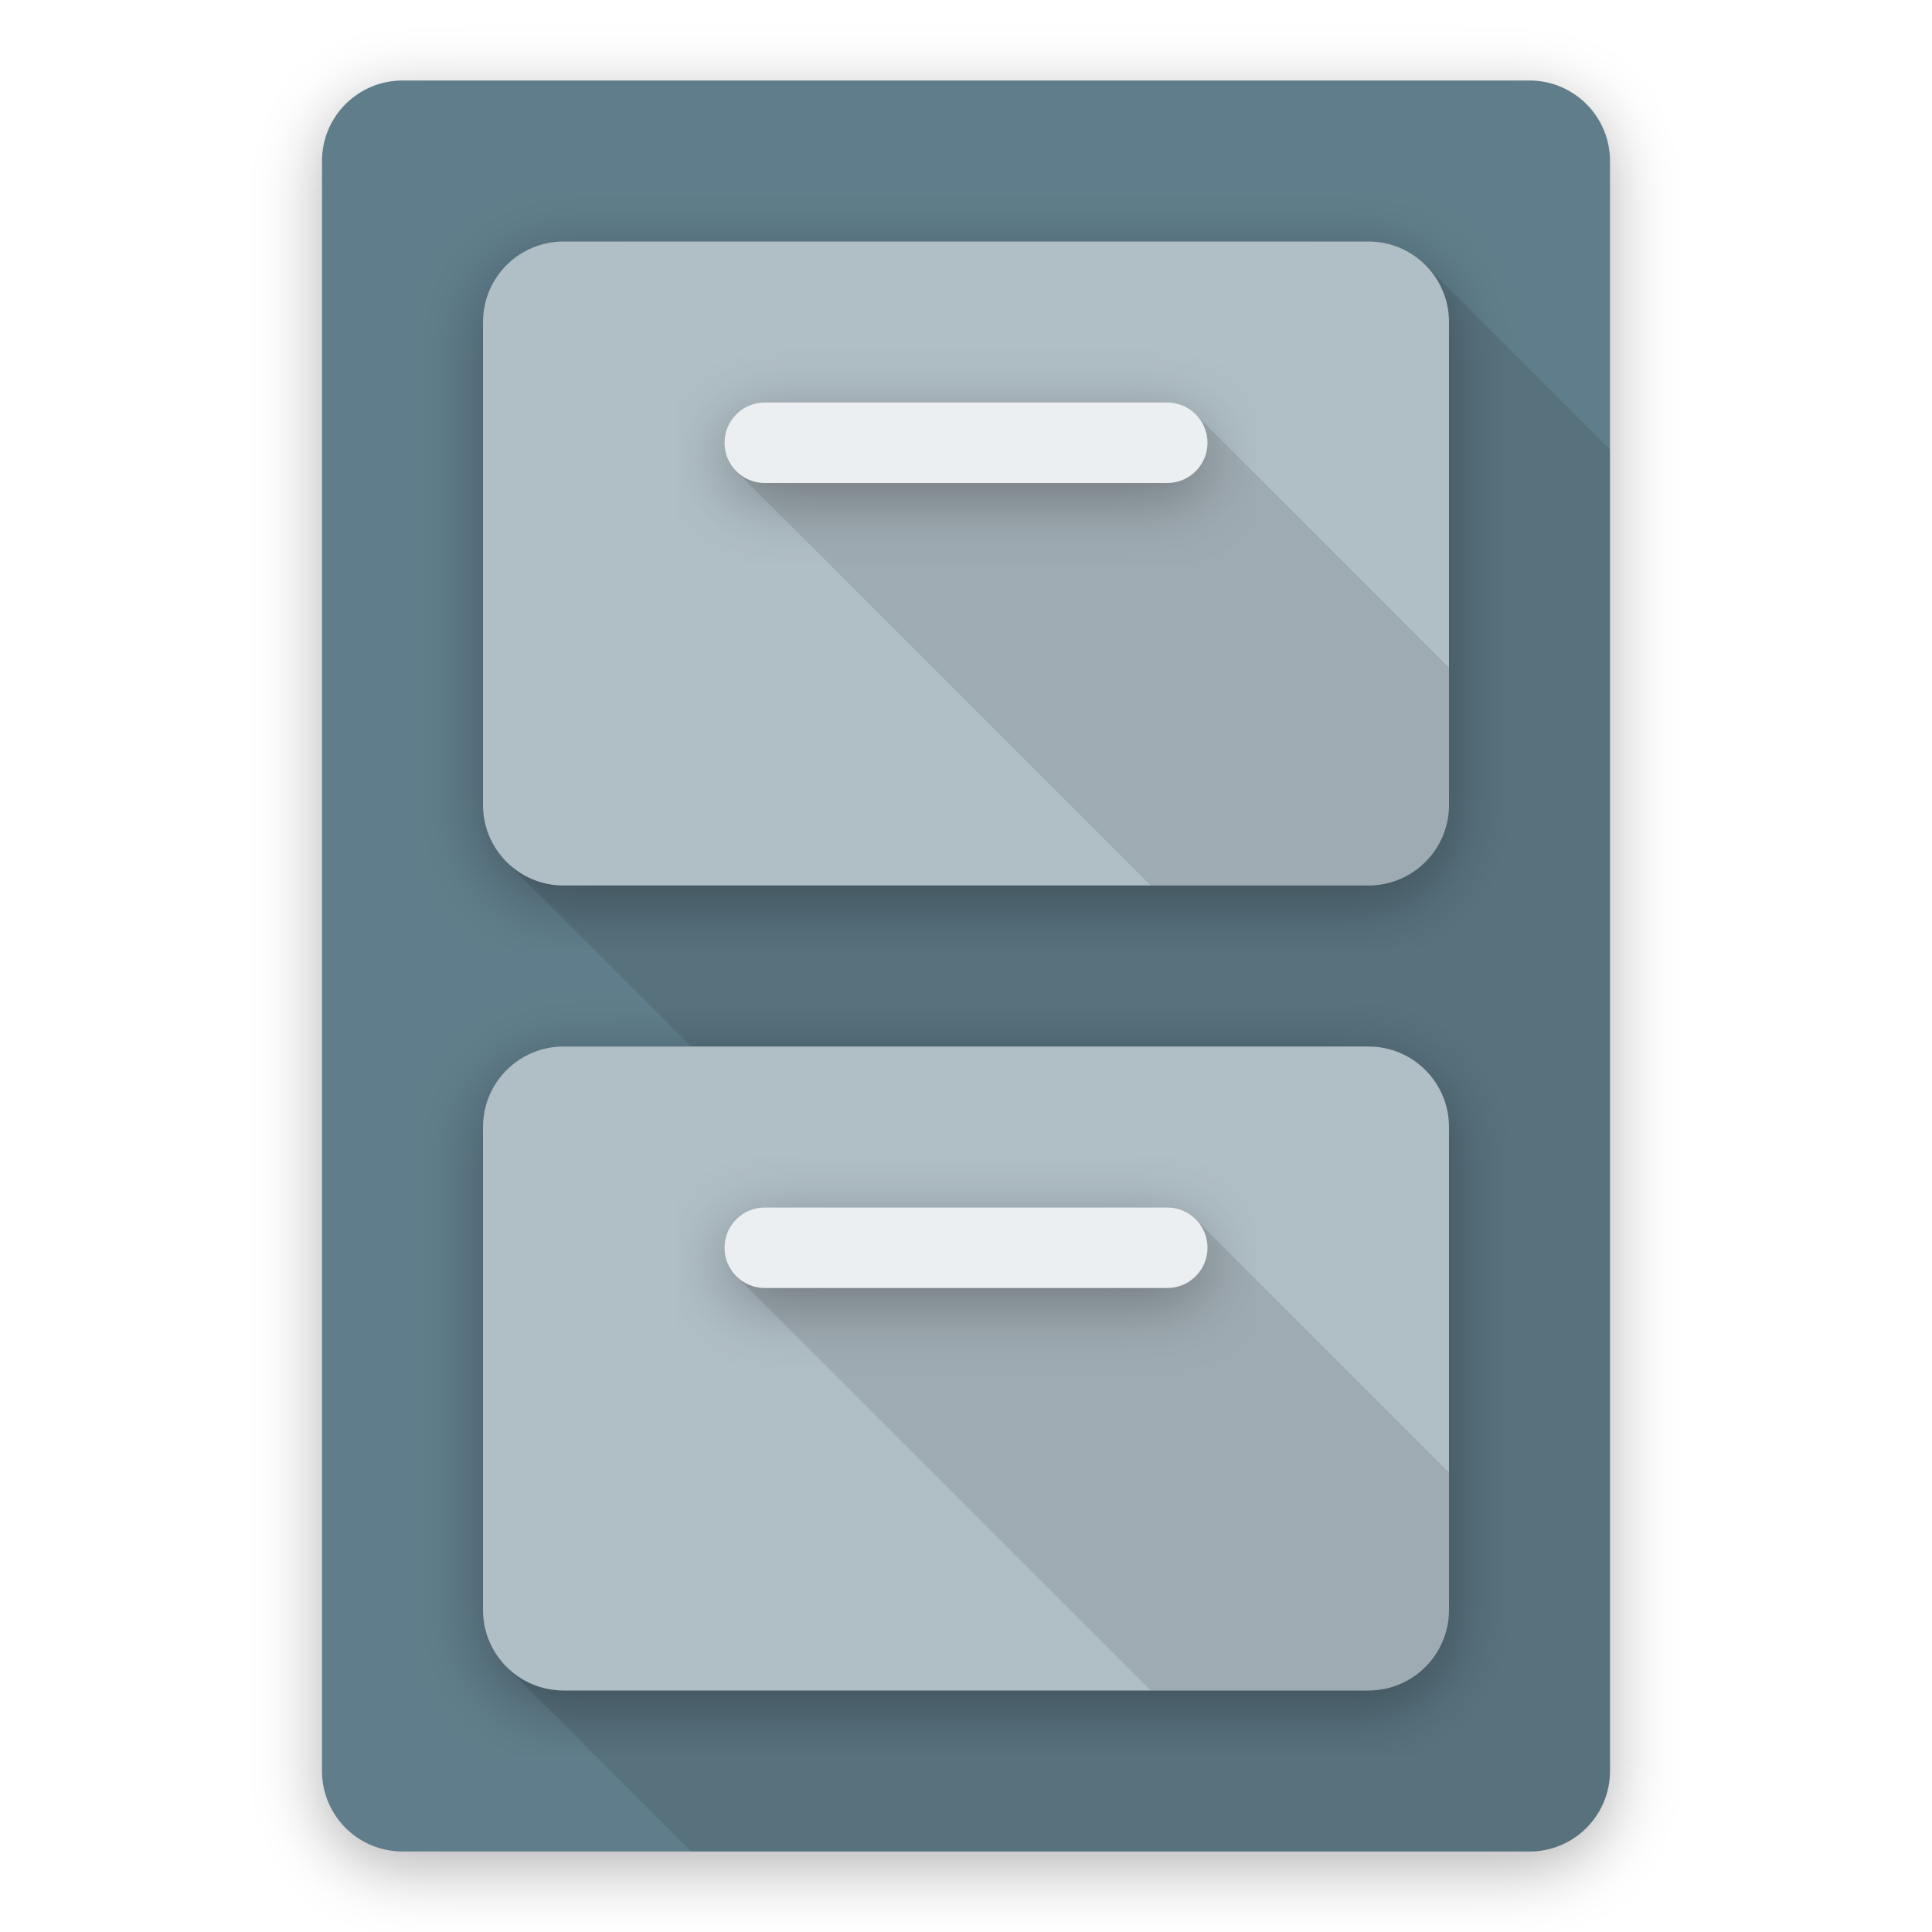
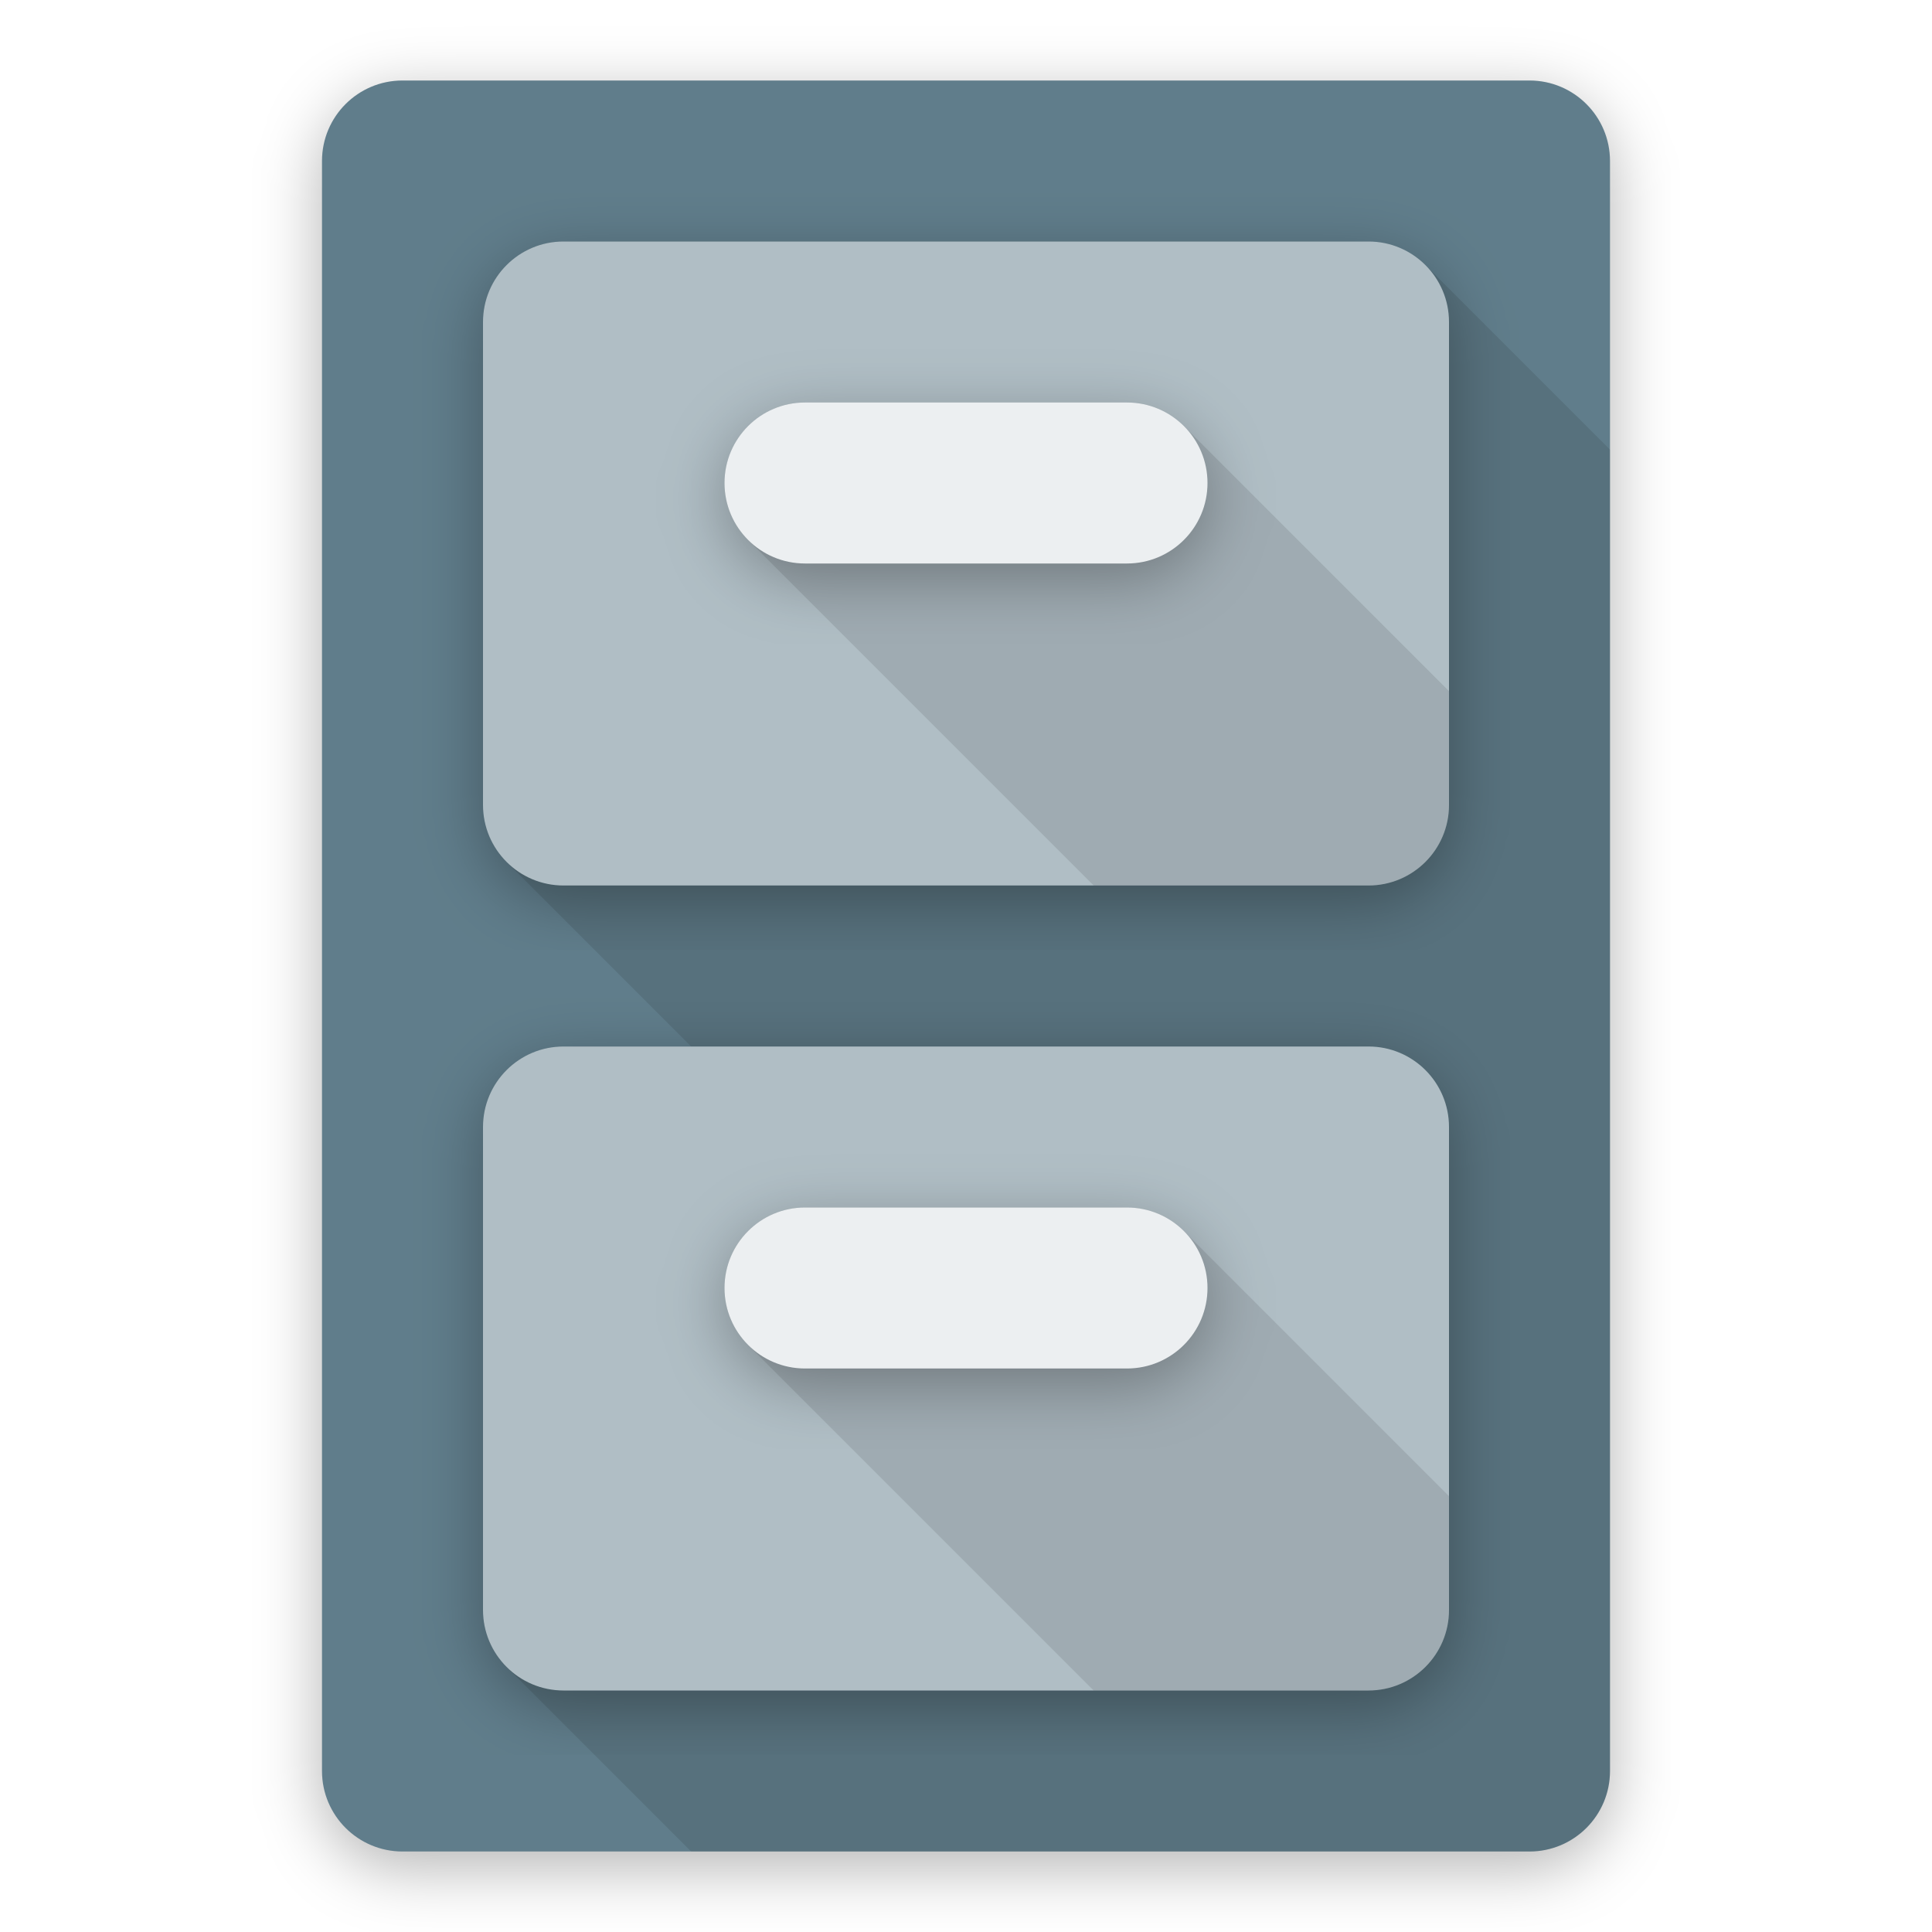
<svg xmlns="http://www.w3.org/2000/svg" width="48" height="48" id="svg4152" version="1.1" viewBox="0 0 48 48">
  <defs id="defs4154">
    <filter style="color-interpolation-filters:sRGB;" id="filter4798">
      <feFlood flood-opacity="0.298" flood-color="rgb(0,0,0)" result="flood" id="feFlood4800" />
      <feComposite in="flood" in2="SourceGraphic" operator="in" result="composite1" id="feComposite4802" />
      <feGaussianBlur in="composite1" stdDeviation="0.8" result="blur" id="feGaussianBlur4804" />
      <feOffset dx="0" dy="0.4" result="offset" id="feOffset4806" />
      <feComposite in="SourceGraphic" in2="offset" operator="over" result="composite2" id="feComposite4808" />
    </filter>
    <filter style="color-interpolation-filters:sRGB;" id="filter4827">
      <feFlood flood-opacity="0.298" flood-color="rgb(0,0,0)" result="flood" id="feFlood4829" />
      <feComposite in="flood" in2="SourceGraphic" operator="in" result="composite1" id="feComposite4831" />
      <feGaussianBlur in="composite1" stdDeviation="0.8" result="blur" id="feGaussianBlur4833" />
      <feOffset dx="0" dy="0.4" result="offset" id="feOffset4835" />
      <feComposite in="SourceGraphic" in2="offset" operator="over" result="composite2" id="feComposite4837" />
    </filter>
    <filter style="color-interpolation-filters:sRGB;" id="filter4869">
      <feFlood flood-opacity="0.298" flood-color="rgb(0,0,0)" result="flood" id="feFlood4871" />
      <feComposite in="flood" in2="SourceGraphic" operator="in" result="composite1" id="feComposite4873" />
      <feGaussianBlur in="composite1" stdDeviation="0.8" result="blur" id="feGaussianBlur4875" />
      <feOffset dx="0" dy="0.4" result="offset" id="feOffset4877" />
      <feComposite in="SourceGraphic" in2="offset" operator="over" result="composite2" id="feComposite4879" />
    </filter>
    <filter style="color-interpolation-filters:sRGB;" id="filter4967" y="-1" height="3">
      <feFlood flood-opacity="0.298" flood-color="rgb(0,0,0)" result="flood" id="feFlood4969" />
      <feComposite in="flood" in2="SourceGraphic" operator="in" result="composite1" id="feComposite4971" />
      <feGaussianBlur in="composite1" stdDeviation="0.8" result="blur" id="feGaussianBlur4973" />
      <feOffset dx="0" dy="0.4" result="offset" id="feOffset4975" />
      <feComposite in="SourceGraphic" in2="offset" operator="over" result="composite2" id="feComposite4977" />
    </filter>
    <filter style="color-interpolation-filters:sRGB" id="filter4967-7" y="-1" height="3">
      <feFlood flood-opacity="0.298" flood-color="rgb(0,0,0)" result="flood" id="feFlood4969-5" />
      <feComposite in="flood" in2="SourceGraphic" operator="in" result="composite1" id="feComposite4971-3" />
      <feGaussianBlur in="composite1" stdDeviation="0.8" result="blur" id="feGaussianBlur4973-5" />
      <feOffset dx="0" dy="0.4" result="offset" id="feOffset4975-6" />
      <feComposite in="SourceGraphic" in2="offset" operator="over" result="composite2" id="feComposite4977-2" />
    </filter>
    <filter style="color-interpolation-filters:sRGB" id="filter4798-1">
      <feFlood flood-opacity="0.298" flood-color="rgb(0,0,0)" result="flood" id="feFlood4800-2" />
      <feComposite in="flood" in2="SourceGraphic" operator="in" result="composite1" id="feComposite4802-7" />
      <feGaussianBlur in="composite1" stdDeviation="0.8" result="blur" id="feGaussianBlur4804-0" />
      <feOffset dx="0" dy="0.4" result="offset" id="feOffset4806-9" />
      <feComposite in="SourceGraphic" in2="offset" operator="over" result="composite2" id="feComposite4808-3" />
    </filter>
    <clipPath clipPathUnits="userSpaceOnUse" id="clipPath5049">
      <rect style="color:#000000;clip-rule:nonzero;display:inline;overflow:visible;visibility:visible;opacity:1;isolation:auto;mix-blend-mode:normal;color-interpolation:sRGB;color-interpolation-filters:linearRGB;solid-color:#000000;solid-opacity:1;fill:none;fill-opacity:1;fill-rule:evenodd;stroke:#000000;stroke-width:0.1;stroke-linecap:round;stroke-linejoin:round;stroke-miterlimit:4;stroke-dasharray:none;stroke-dashoffset:0;stroke-opacity:1;color-rendering:auto;image-rendering:auto;shape-rendering:auto;text-rendering:auto;enable-background:accumulate" id="rect5051" width="32" height="44" x="8" y="-30" ry="2" rx="2" />
    </clipPath>
    <filter style="color-interpolation-filters:sRGB" id="filter4869-0">
      <feFlood flood-opacity="0.298" flood-color="rgb(0,0,0)" result="flood" id="feFlood4871-6" />
      <feComposite in="flood" in2="SourceGraphic" operator="in" result="composite1" id="feComposite4873-2" />
      <feGaussianBlur in="composite1" stdDeviation="0.8" result="blur" id="feGaussianBlur4875-6" />
      <feOffset dx="0" dy="0.4" result="offset" id="feOffset4877-1" />
      <feComposite in="SourceGraphic" in2="offset" operator="over" result="composite2" id="feComposite4879-8" />
    </filter>
    <clipPath clipPathUnits="userSpaceOnUse" id="clipPath5088">
      <rect style="color:#000000;clip-rule:nonzero;display:inline;overflow:visible;visibility:visible;opacity:1;isolation:auto;mix-blend-mode:normal;color-interpolation:sRGB;color-interpolation-filters:linearRGB;solid-color:#000000;solid-opacity:1;fill:none;fill-opacity:1;fill-rule:evenodd;stroke:#000000;stroke-width:0.1;stroke-linecap:round;stroke-linejoin:round;stroke-miterlimit:4;stroke-dasharray:none;stroke-dashoffset:0;stroke-opacity:1;color-rendering:auto;image-rendering:auto;shape-rendering:auto;text-rendering:auto;enable-background:accumulate" id="rect5090" width="24" height="16" x="12" y="-26" rx="2" ry="2" />
    </clipPath>
    <clipPath clipPathUnits="userSpaceOnUse" id="clipPath5088-9">
      <rect style="color:#000000;clip-rule:nonzero;display:inline;overflow:visible;visibility:visible;opacity:1;isolation:auto;mix-blend-mode:normal;color-interpolation:sRGB;color-interpolation-filters:linearRGB;solid-color:#000000;solid-opacity:1;fill:none;fill-opacity:1;fill-rule:evenodd;stroke:#000000;stroke-width:0.1;stroke-linecap:round;stroke-linejoin:round;stroke-miterlimit:4;stroke-dasharray:none;stroke-dashoffset:0;stroke-opacity:1;color-rendering:auto;image-rendering:auto;shape-rendering:auto;text-rendering:auto;enable-background:accumulate" id="rect5090-2" width="24" height="16" x="12" y="-26" rx="2" ry="2" />
    </clipPath>
+     <filter style="color-interpolation-filters:sRGB;" id="filter4218" y="-0.5" height="2" x="-0.2" width="1.4">
+       <feFlood flood-opacity="0.298" flood-color="rgb(0,0,0)" result="flood" id="feFlood4220" />
+       <feComposite in="flood" in2="SourceGraphic" operator="in" result="composite1" id="feComposite4222" />
+       <feGaussianBlur in="composite1" stdDeviation="0.8" result="blur" id="feGaussianBlur4224" />
+       <feOffset dx="0" dy="0.4" result="offset" id="feOffset4226" />
+       <feComposite in="SourceGraphic" in2="offset" operator="over" result="composite2" id="feComposite4228" />
+     </filter>
+     <filter style="color-interpolation-filters:sRGB" id="filter4869-3">
+       <feFlood flood-opacity="0.298" flood-color="rgb(0,0,0)" result="flood" id="feFlood4871-67" />
+       <feComposite in="flood" in2="SourceGraphic" operator="in" result="composite1" id="feComposite4873-5" />
+       <feGaussianBlur in="composite1" stdDeviation="0.8" result="blur" id="feGaussianBlur4875-3" />
+       <feOffset dx="0" dy="0.4" result="offset" id="feOffset4877-5" />
+       <feComposite in="SourceGraphic" in2="offset" operator="over" result="composite2" id="feComposite4879-6" />
+     </filter>
+     <clipPath clipPathUnits="userSpaceOnUse" id="clipPath4269">
+       <rect style="color:#000000;clip-rule:nonzero;display:inline;overflow:visible;visibility:visible;opacity:1;isolation:auto;mix-blend-mode:normal;color-interpolation:sRGB;color-interpolation-filters:linearRGB;solid-color:#000000;solid-opacity:1;fill:#b0bec5;fill-opacity:1;fill-rule:evenodd;stroke:none;stroke-width:2;stroke-linecap:round;stroke-linejoin:round;stroke-miterlimit:4;stroke-dasharray:none;stroke-dashoffset:0;stroke-opacity:1;color-rendering:auto;image-rendering:auto;shape-rendering:auto;text-rendering:auto;enable-background:accumulate" id="rect4271" width="24" height="16" x="12" y="-26" rx="2" ry="2" />
+     </clipPath>
+     <clipPath clipPathUnits="userSpaceOnUse" id="clipPath4269-9">
+       <rect style="color:#000000;clip-rule:nonzero;display:inline;overflow:visible;visibility:visible;opacity:1;isolation:auto;mix-blend-mode:normal;color-interpolation:sRGB;color-interpolation-filters:linearRGB;solid-color:#000000;solid-opacity:1;fill:#b0bec5;fill-opacity:1;fill-rule:evenodd;stroke:none;stroke-width:2;stroke-linecap:round;stroke-linejoin:round;stroke-miterlimit:4;stroke-dasharray:none;stroke-dashoffset:0;stroke-opacity:1;color-rendering:auto;image-rendering:auto;shape-rendering:auto;text-rendering:auto;enable-background:accumulate" id="rect4271-1" width="24" height="16" x="12" y="-26" rx="2" ry="2" />
+     </clipPath>
+     <filter style="color-interpolation-filters:sRGB" id="filter4218-2" y="-0.5" height="2" x="-0.2" width="1.4">
+       <feFlood flood-opacity="0.298" flood-color="rgb(0,0,0)" result="flood" id="feFlood4220-7" />
+       <feComposite in="flood" in2="SourceGraphic" operator="in" result="composite1" id="feComposite4222-0" />
+       <feGaussianBlur in="composite1" stdDeviation="0.8" result="blur" id="feGaussianBlur4224-9" />
+       <feOffset dx="0" dy="0.4" result="offset" id="feOffset4226-3" />
+       <feComposite in="SourceGraphic" in2="offset" operator="over" result="composite2" id="feComposite4228-6" />
+     </filter>
  </defs>
  <g id="layer1" transform="translate(0,32)">
    <rect style="color:#000000;clip-rule:nonzero;display:inline;overflow:visible;visibility:visible;opacity:1;isolation:auto;mix-blend-mode:normal;color-interpolation:sRGB;color-interpolation-filters:linearRGB;solid-color:#000000;solid-opacity:1;fill:#607d8b;fill-opacity:1;fill-rule:evenodd;stroke:none;stroke-width:0.1;stroke-linecap:round;stroke-linejoin:round;stroke-miterlimit:4;stroke-dasharray:none;stroke-dashoffset:0;stroke-opacity:1;color-rendering:auto;image-rendering:auto;shape-rendering:auto;text-rendering:auto;enable-background:accumulate;filter:url(#filter4798)" id="rect4142-6-3" width="32" height="44" x="8" y="-30" ry="2" rx="2" />
    <path style="fill:#000000;fill-rule:evenodd;stroke:#000000;stroke-width:4;stroke-linecap:round;stroke-linejoin:round;stroke-opacity:1;fill-opacity:1;stroke-miterlimit:4;stroke-dasharray:none;opacity:0.1" d="m 14,-24 20,0 8,8 0,32 -20,0 -8,-8 0,-12 8,0 -8,-8 z" id="path5014" clip-path="url(#clipPath5049)" />
    <rect style="color:#000000;clip-rule:nonzero;display:inline;overflow:visible;visibility:visible;opacity:1;isolation:auto;mix-blend-mode:normal;color-interpolation:sRGB;color-interpolation-filters:linearRGB;solid-color:#000000;solid-opacity:1;fill:#b0bec5;fill-opacity:1;fill-rule:evenodd;stroke:none;stroke-width:2;stroke-linecap:round;stroke-linejoin:round;stroke-miterlimit:4;stroke-dasharray:none;stroke-dashoffset:0;stroke-opacity:1;color-rendering:auto;image-rendering:auto;shape-rendering:auto;text-rendering:auto;enable-background:accumulate;filter:url(#filter4869)" id="rect4781" width="24" height="16" x="12" y="-26" rx="2" ry="2" />
-     <path style="fill:#000000;fill-rule:evenodd;stroke:#000000;stroke-width:2;stroke-linecap:round;stroke-linejoin:round;stroke-opacity:1;stroke-miterlimit:4;stroke-dasharray:none;opacity:0.1;fill-opacity:1" d="m 19,-21 10,0 8,8 0,4 -6,0 z" id="path5053" clip-path="url(#clipPath5088)" />
    <rect style="color:#000000;clip-rule:nonzero;display:inline;overflow:visible;visibility:visible;opacity:1;isolation:auto;mix-blend-mode:normal;color-interpolation:sRGB;color-interpolation-filters:linearRGB;solid-color:#000000;solid-opacity:1;fill:#b0bec5;fill-opacity:1;fill-rule:evenodd;stroke:none;stroke-width:2;stroke-linecap:round;stroke-linejoin:round;stroke-miterlimit:4;stroke-dasharray:none;stroke-dashoffset:0;stroke-opacity:1;color-rendering:auto;image-rendering:auto;shape-rendering:auto;text-rendering:auto;enable-background:accumulate;filter:url(#filter4827)" id="rect4781-3" width="24" height="16" x="12" y="-6" rx="2" ry="2" />
-     <path style="color:#000000;font-style:normal;font-variant:normal;font-weight:normal;font-stretch:normal;font-size:medium;line-height:normal;font-family:sans-serif;text-indent:0;text-align:start;text-decoration:none;text-decoration-line:none;text-decoration-style:solid;text-decoration-color:#000000;letter-spacing:normal;word-spacing:normal;text-transform:none;direction:ltr;block-progression:tb;writing-mode:lr-tb;baseline-shift:baseline;text-anchor:start;white-space:normal;clip-rule:nonzero;display:inline;overflow:visible;visibility:visible;opacity:1;isolation:auto;mix-blend-mode:normal;color-interpolation:sRGB;color-interpolation-filters:linearRGB;solid-color:#000000;solid-opacity:1;fill:#eceff1;fill-opacity:1;fill-rule:evenodd;stroke:none;stroke-width:2;stroke-linecap:round;stroke-linejoin:round;stroke-miterlimit:4;stroke-dasharray:none;stroke-dashoffset:0;stroke-opacity:1;color-rendering:auto;image-rendering:auto;shape-rendering:auto;text-rendering:auto;enable-background:accumulate;filter:url(#filter4967)" d="m 19,-22 a 1,1 0 1 0 0,2 l 10,0 a 1,1 0 1 0 0,-2 l -10,0 z" id="path4810" />
-     <path transform="translate(-4e-7,20)" style="opacity:0.1;fill:#000000;fill-opacity:1;fill-rule:evenodd;stroke:#000000;stroke-width:2;stroke-linecap:round;stroke-linejoin:round;stroke-miterlimit:4;stroke-dasharray:none;stroke-opacity:1" d="m 19,-21 10,0 8,8 0,4 -6,0 z" id="path5053-0" clip-path="url(#clipPath5088-9)" />
-     <path style="color:#000000;font-style:normal;font-variant:normal;font-weight:normal;font-stretch:normal;font-size:medium;line-height:normal;font-family:sans-serif;text-indent:0;text-align:start;text-decoration:none;text-decoration-line:none;text-decoration-style:solid;text-decoration-color:#000000;letter-spacing:normal;word-spacing:normal;text-transform:none;direction:ltr;block-progression:tb;writing-mode:lr-tb;baseline-shift:baseline;text-anchor:start;white-space:normal;clip-rule:nonzero;display:inline;overflow:visible;visibility:visible;opacity:1;isolation:auto;mix-blend-mode:normal;color-interpolation:sRGB;color-interpolation-filters:linearRGB;solid-color:#000000;solid-opacity:1;fill:#eceff1;fill-opacity:1;fill-rule:evenodd;stroke:none;stroke-width:2;stroke-linecap:round;stroke-linejoin:round;stroke-miterlimit:4;stroke-dasharray:none;stroke-dashoffset:0;stroke-opacity:1;filter:url(#filter4967-7);color-rendering:auto;image-rendering:auto;shape-rendering:auto;text-rendering:auto;enable-background:accumulate" d="m 19,-2 a 1,1 0 1 0 0,2 l 10,0 a 1,1 0 1 0 0,-2 l -10,0 z" id="path4810-9" />
+     <path style="fill:#000000;fill-rule:evenodd;stroke:#000000;stroke-width:4;stroke-linecap:round;stroke-linejoin:round;stroke-opacity:1;fill-opacity:1;stroke-miterlimit:4;stroke-dasharray:none;opacity:0.1" d="m 20,-20 8,0 10,10 0,2 -6,0 z" id="path4230" clip-path="url(#clipPath4269)" />
+     <path style="color:#000000;font-style:normal;font-variant:normal;font-weight:normal;font-stretch:normal;font-size:medium;line-height:normal;font-family:sans-serif;text-indent:0;text-align:start;text-decoration:none;text-decoration-line:none;text-decoration-style:solid;text-decoration-color:#000000;letter-spacing:normal;word-spacing:normal;text-transform:none;direction:ltr;block-progression:tb;writing-mode:lr-tb;baseline-shift:baseline;text-anchor:start;white-space:normal;clip-rule:nonzero;display:inline;overflow:visible;visibility:visible;opacity:1;isolation:auto;mix-blend-mode:normal;color-interpolation:sRGB;color-interpolation-filters:linearRGB;solid-color:#000000;solid-opacity:1;fill:#eceff1;fill-opacity:1;fill-rule:evenodd;stroke:none;stroke-width:4;stroke-linecap:round;stroke-linejoin:round;stroke-miterlimit:4;stroke-dasharray:none;stroke-dashoffset:0;stroke-opacity:1;color-rendering:auto;image-rendering:auto;shape-rendering:auto;text-rendering:auto;enable-background:accumulate;filter:url(#filter4218)" d="m 20,-22 a 2,2 0 1 0 0,4 l 8,0 a 2,2 0 1 0 0,-4 l -8,0 z" id="path4190" />
+     <path transform="translate(0,20)" style="opacity:0.1;fill:#000000;fill-opacity:1;fill-rule:evenodd;stroke:#000000;stroke-width:4;stroke-linecap:round;stroke-linejoin:round;stroke-miterlimit:4;stroke-dasharray:none;stroke-opacity:1" d="m 20,-20 8,0 10,10 0,2 -6,0 z" id="path4230-0" clip-path="url(#clipPath4269-9)" />
+     <path style="color:#000000;font-style:normal;font-variant:normal;font-weight:normal;font-stretch:normal;font-size:medium;line-height:normal;font-family:sans-serif;text-indent:0;text-align:start;text-decoration:none;text-decoration-line:none;text-decoration-style:solid;text-decoration-color:#000000;letter-spacing:normal;word-spacing:normal;text-transform:none;direction:ltr;block-progression:tb;writing-mode:lr-tb;baseline-shift:baseline;text-anchor:start;white-space:normal;clip-rule:nonzero;display:inline;overflow:visible;visibility:visible;opacity:1;isolation:auto;mix-blend-mode:normal;color-interpolation:sRGB;color-interpolation-filters:linearRGB;solid-color:#000000;solid-opacity:1;fill:#eceff1;fill-opacity:1;fill-rule:evenodd;stroke:none;stroke-width:4;stroke-linecap:round;stroke-linejoin:round;stroke-miterlimit:4;stroke-dasharray:none;stroke-dashoffset:0;stroke-opacity:1;filter:url(#filter4218-2);color-rendering:auto;image-rendering:auto;shape-rendering:auto;text-rendering:auto;enable-background:accumulate" d="m 20,-2 a 2,2 0 1 0 0,4 l 8,0 a 2,2 0 1 0 0,-4 l -8,0 z" id="path4190-6" />
  </g>
</svg>
